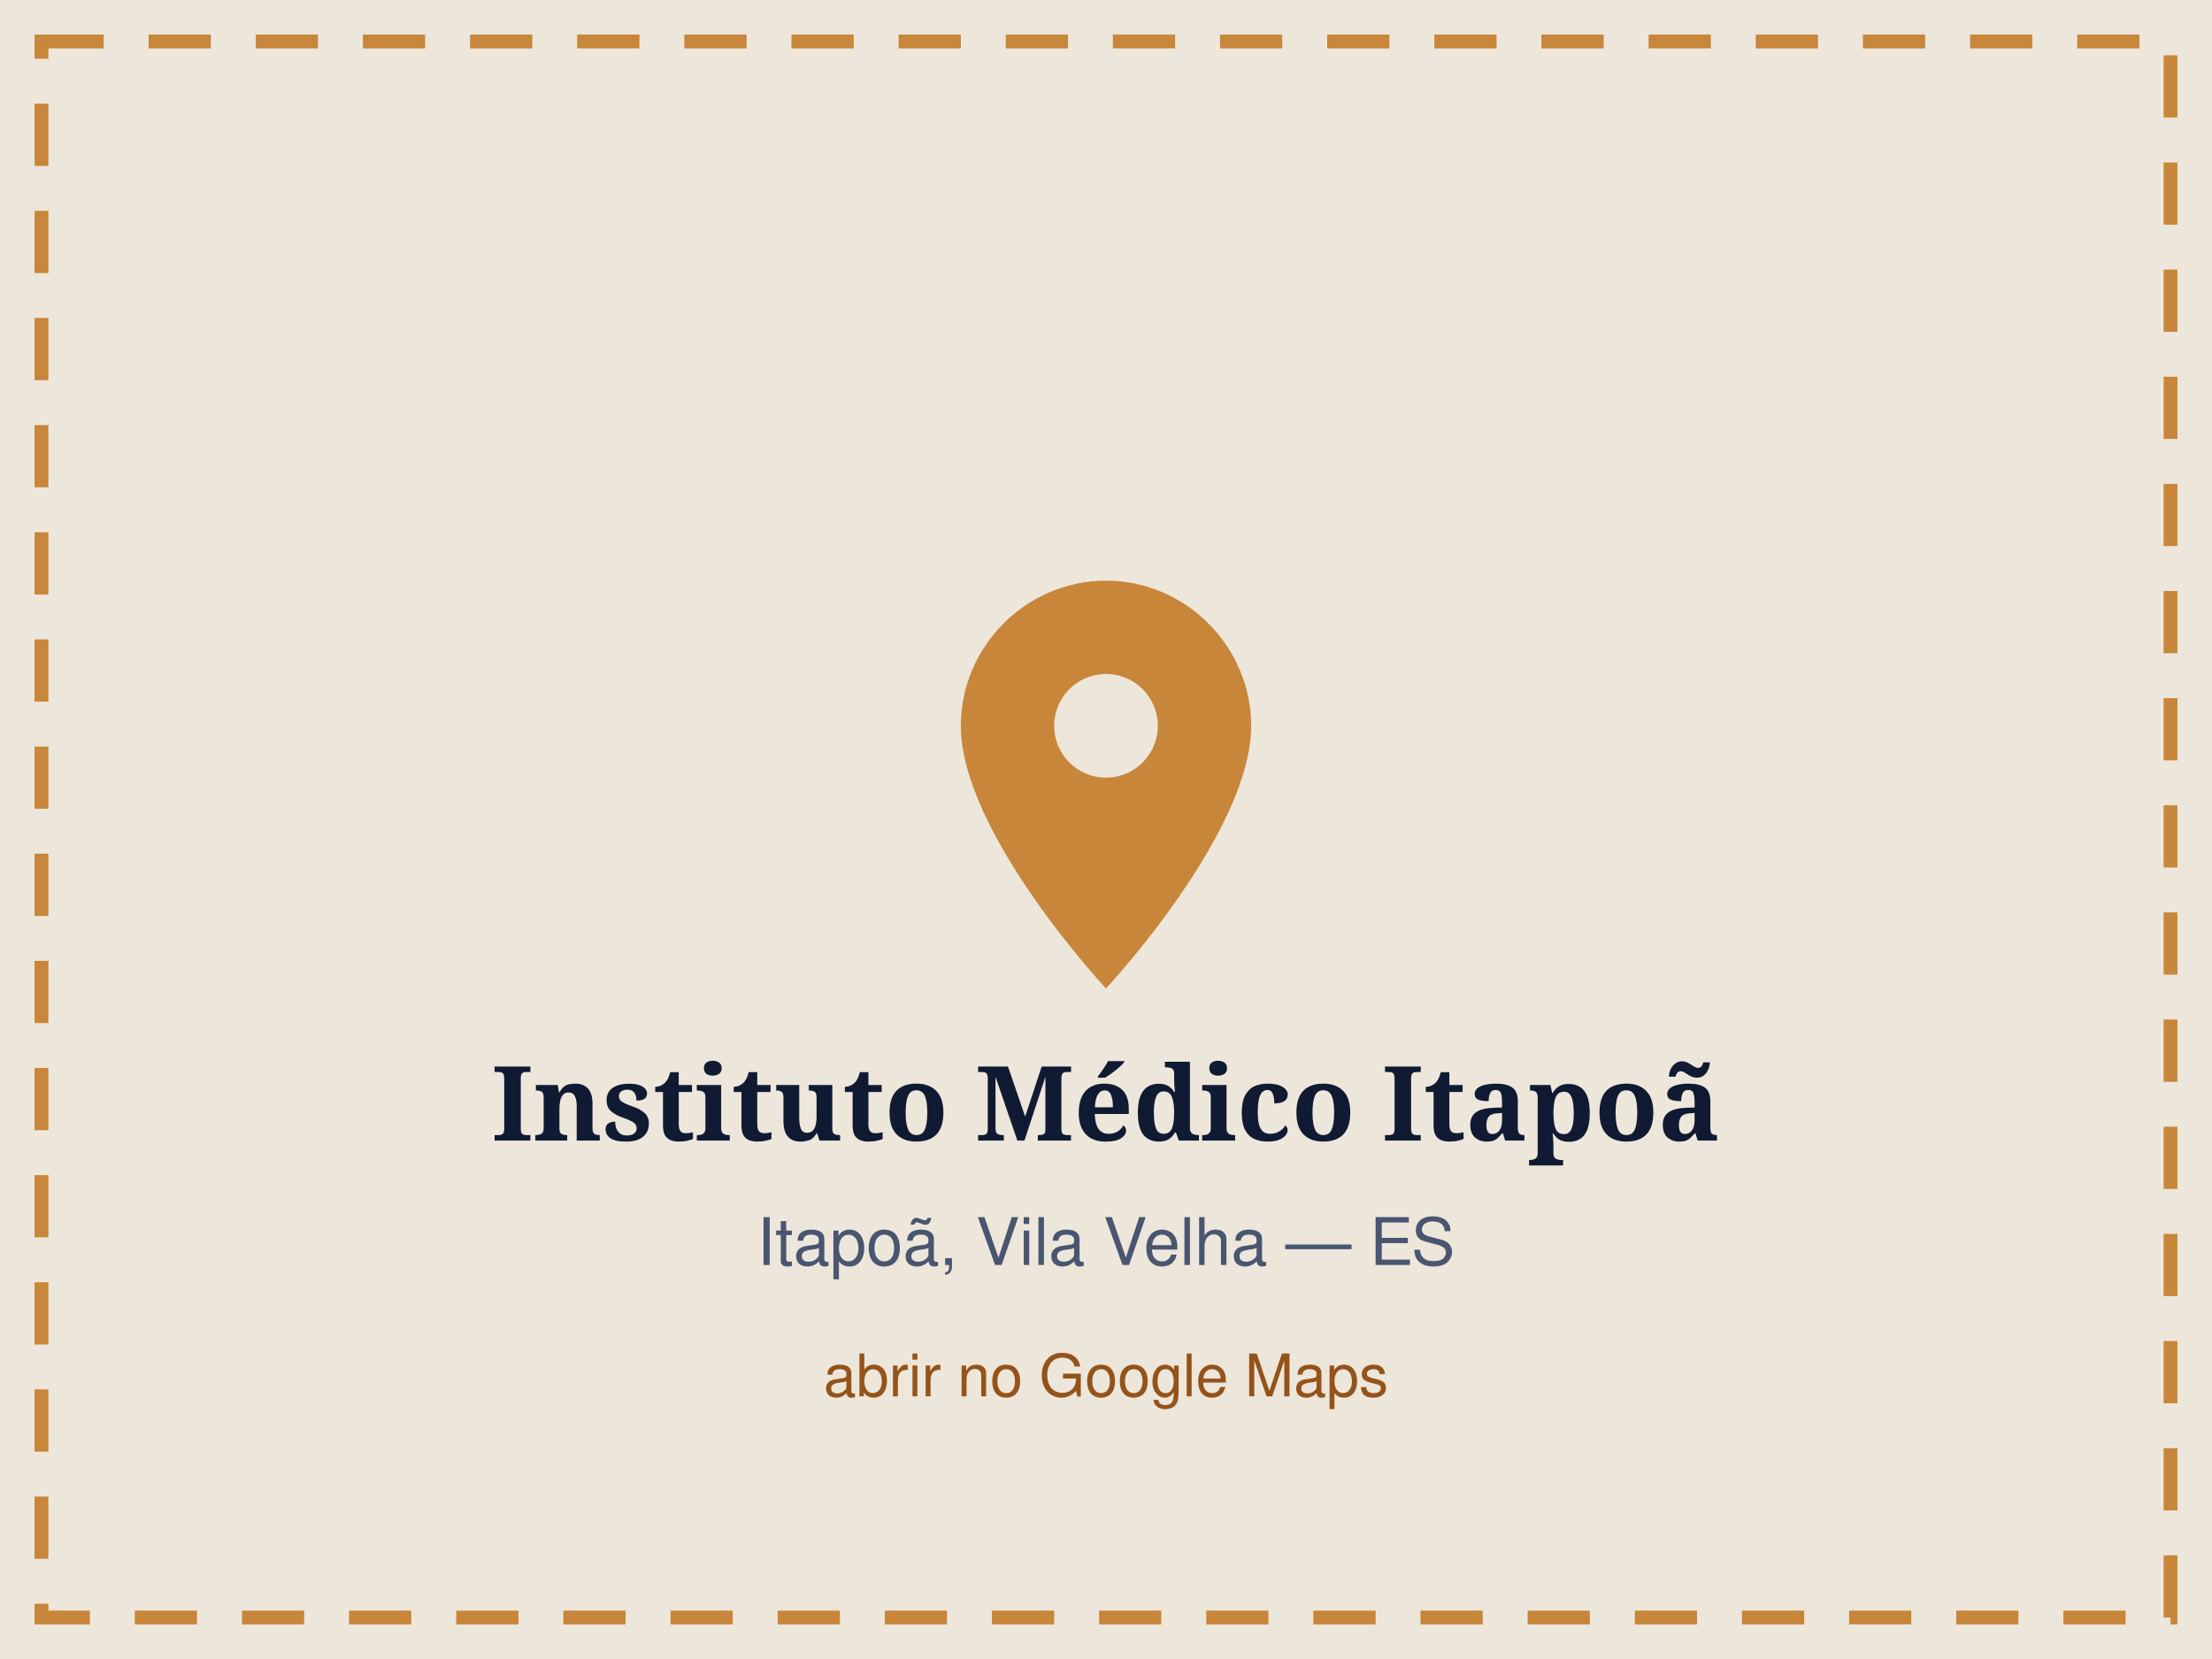
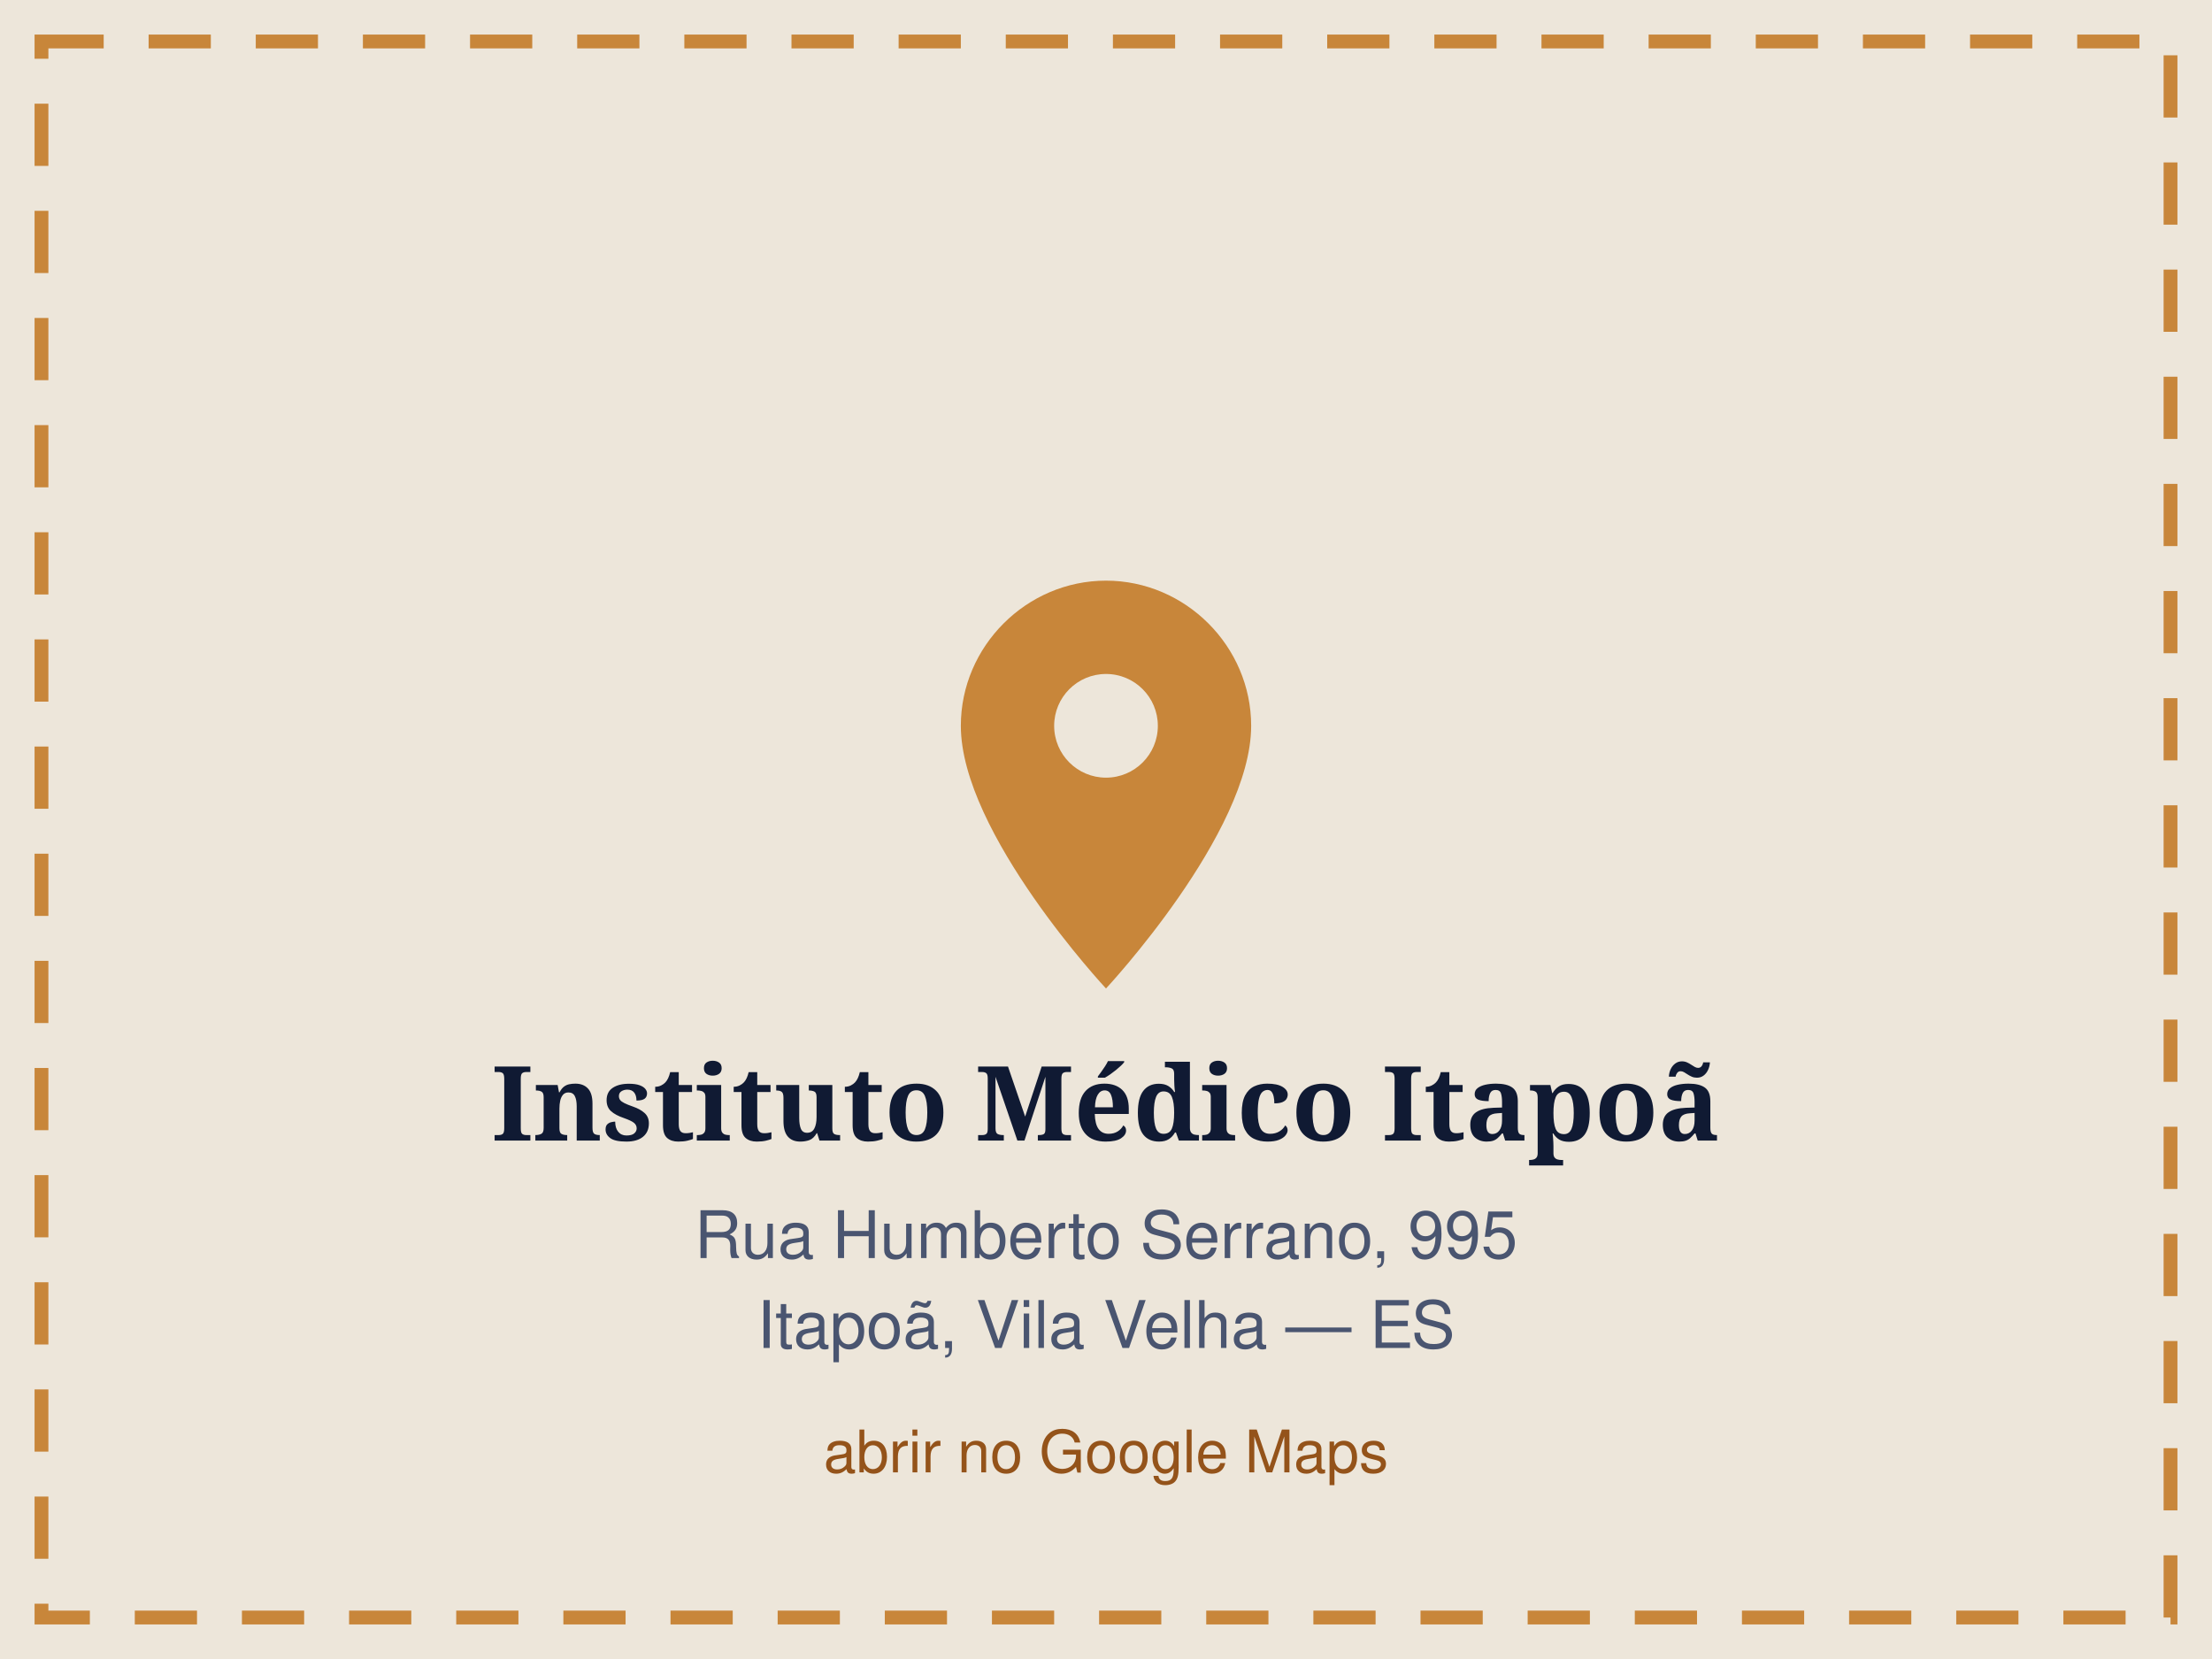
<svg xmlns="http://www.w3.org/2000/svg" viewBox="0 0 640 480" width="640" height="480" role="img" aria-label="Abrir o mapa do Instituto Médico Itapoã no Google Maps">
  <rect width="640" height="480" fill="#EDE6DA" />
  <rect x="12" y="12" width="616" height="456" fill="none" stroke="#C8863A" stroke-width="4" stroke-dasharray="18 13" />
  <path d="M320 168c-23 0-42 19-42 42 0 31 42 76 42 76s42-45 42-76c0-23-19-42-42-42zm0 57a15 15 0 1 1 0-30 15 15 0 0 1 0 30z" fill="#C8863A" />
  <text x="320" y="330" text-anchor="middle" font-family="Georgia, serif" font-size="30" font-weight="bold" fill="#101A33">Instituto Médico Itapoã</text>
-   <text x="320" y="366" text-anchor="middle" font-family="Helvetica, Arial, sans-serif" font-size="19" fill="#4A5570">Itapoã, Vila Velha — ES</text>
-   <text x="320" y="404" text-anchor="middle" font-family="Helvetica, Arial, sans-serif" font-size="17" fill="#94531A">abrir no Google Maps</text>
+   <text x="320" y="364" text-anchor="middle" font-family="Helvetica, Arial, sans-serif" font-size="19" fill="#4A5570">Rua Humberto Serrano, 995</text>
+   <text x="320" y="390" text-anchor="middle" font-family="Helvetica, Arial, sans-serif" font-size="19" fill="#4A5570">Itapoã, Vila Velha — ES</text>
+   <text x="320" y="426" text-anchor="middle" font-family="Helvetica, Arial, sans-serif" font-size="17" fill="#94531A">abrir no Google Maps</text>
</svg>
